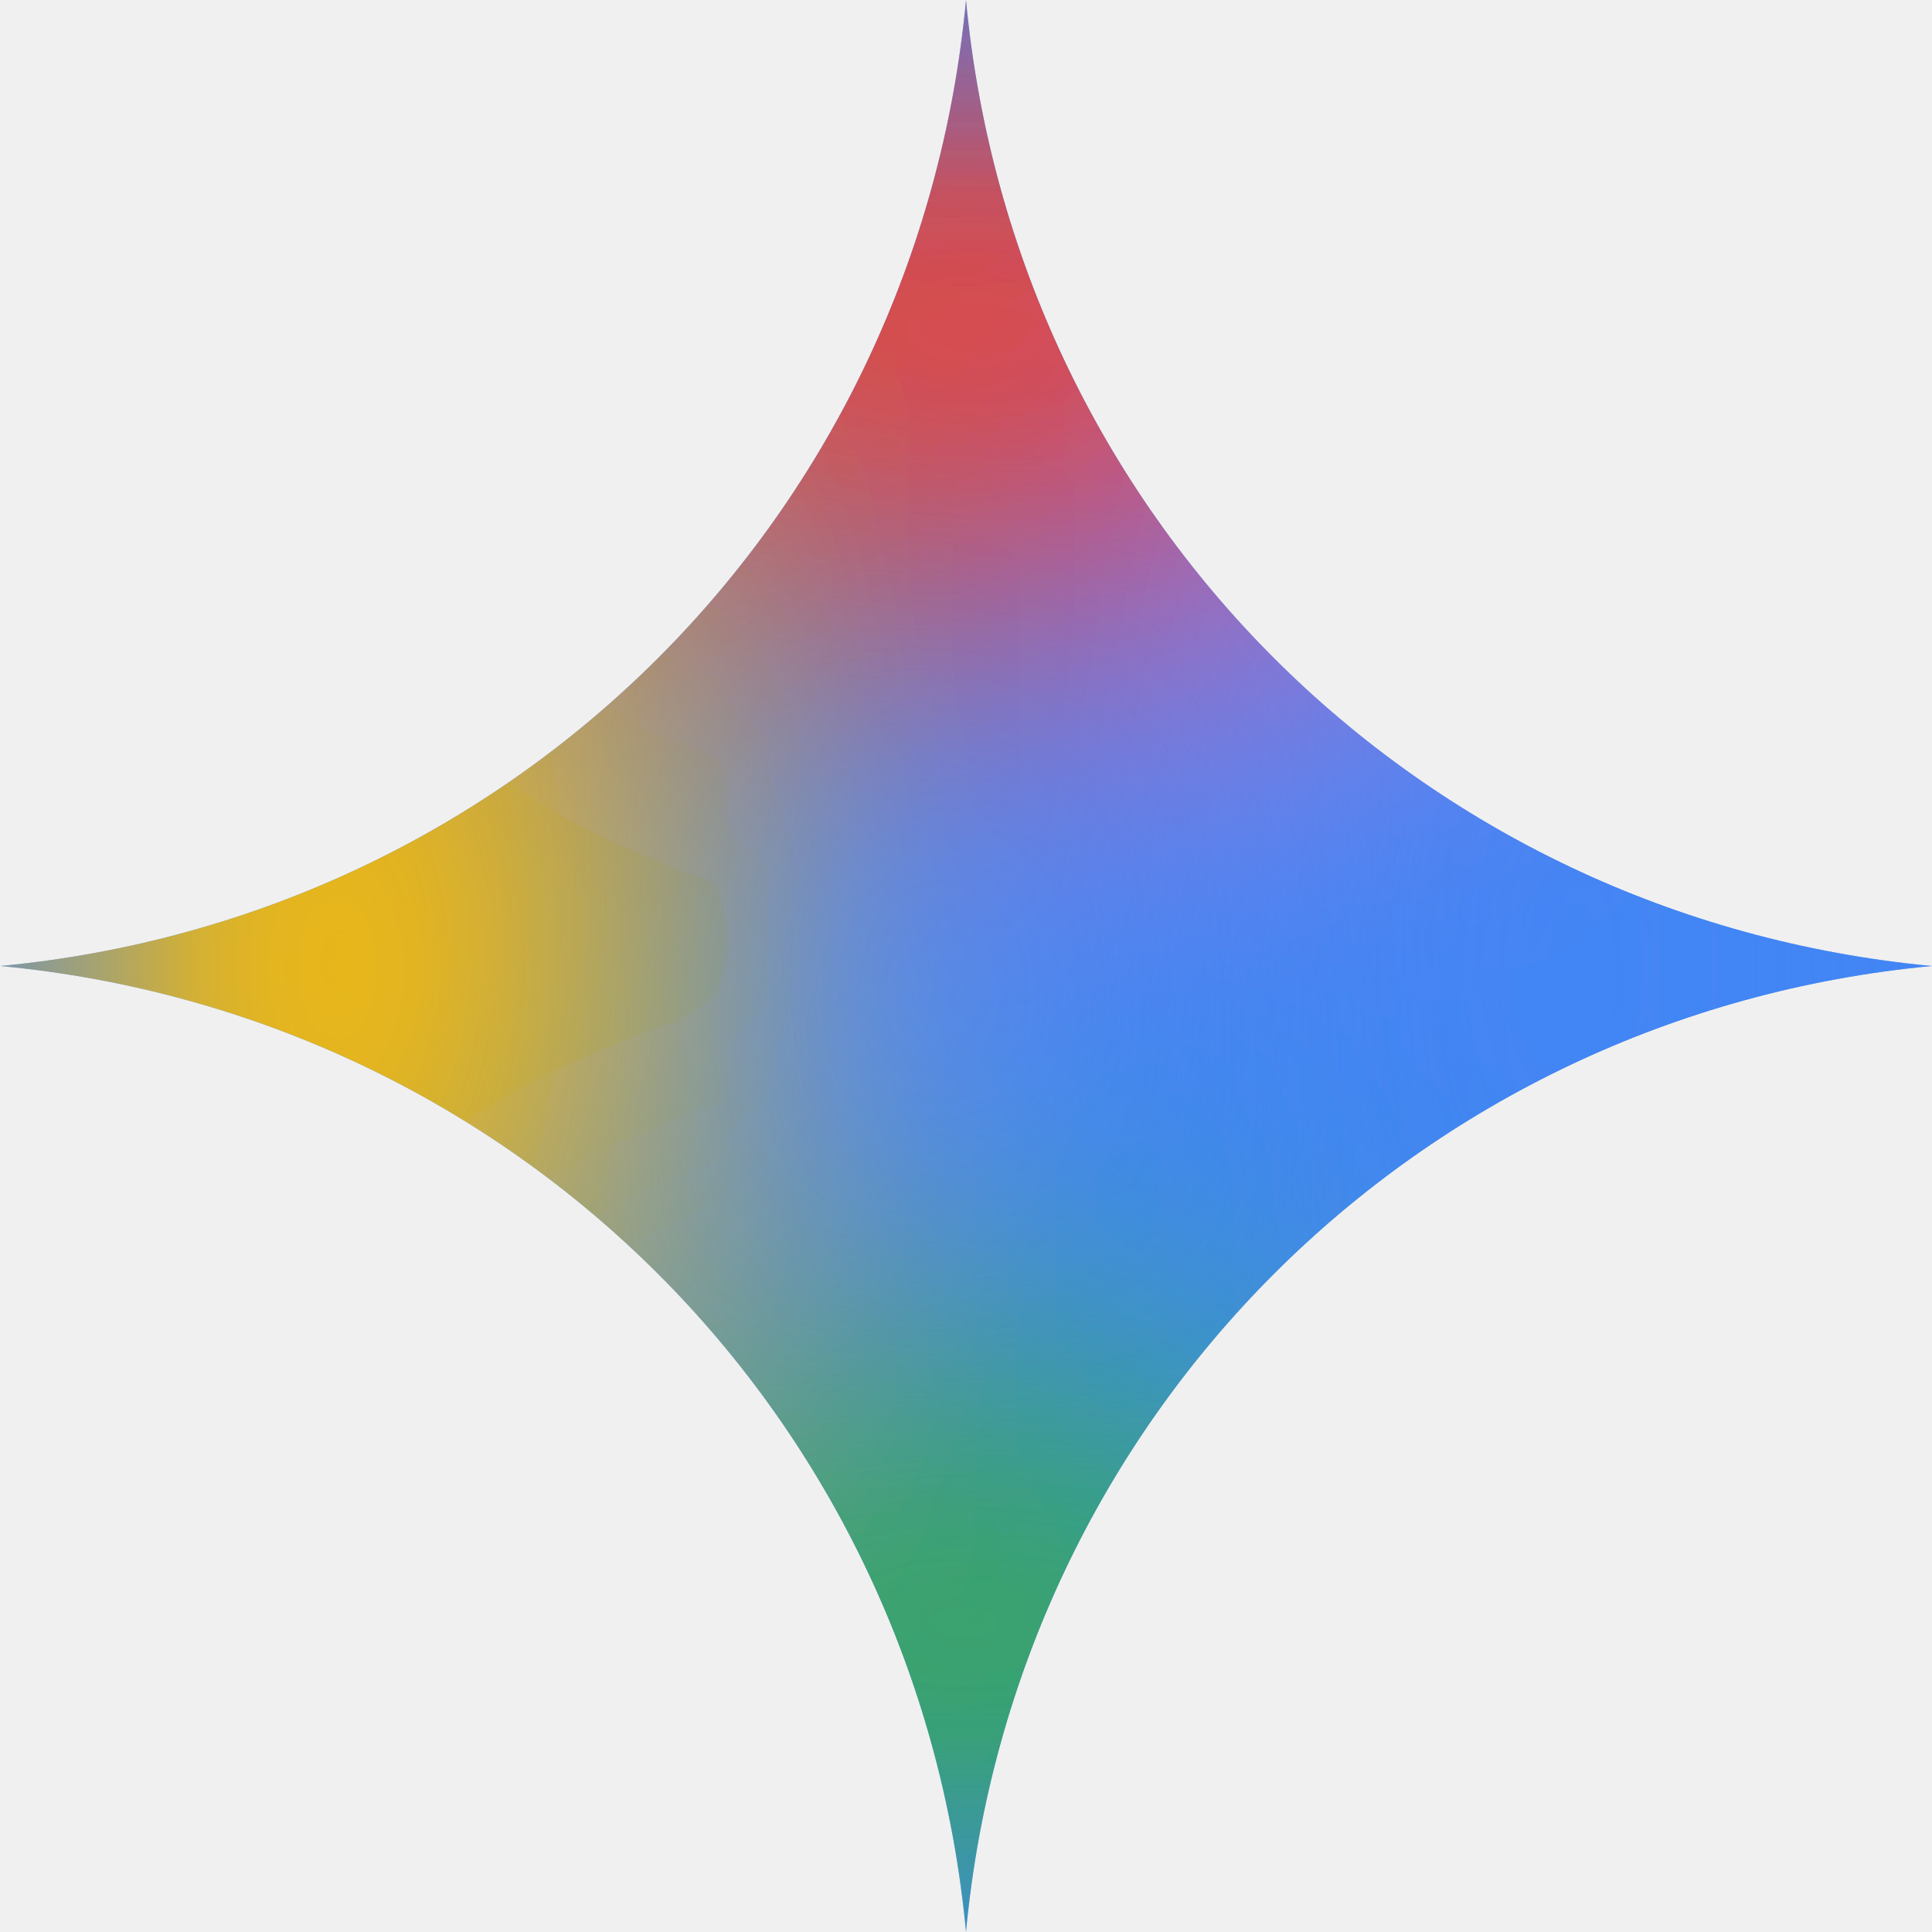
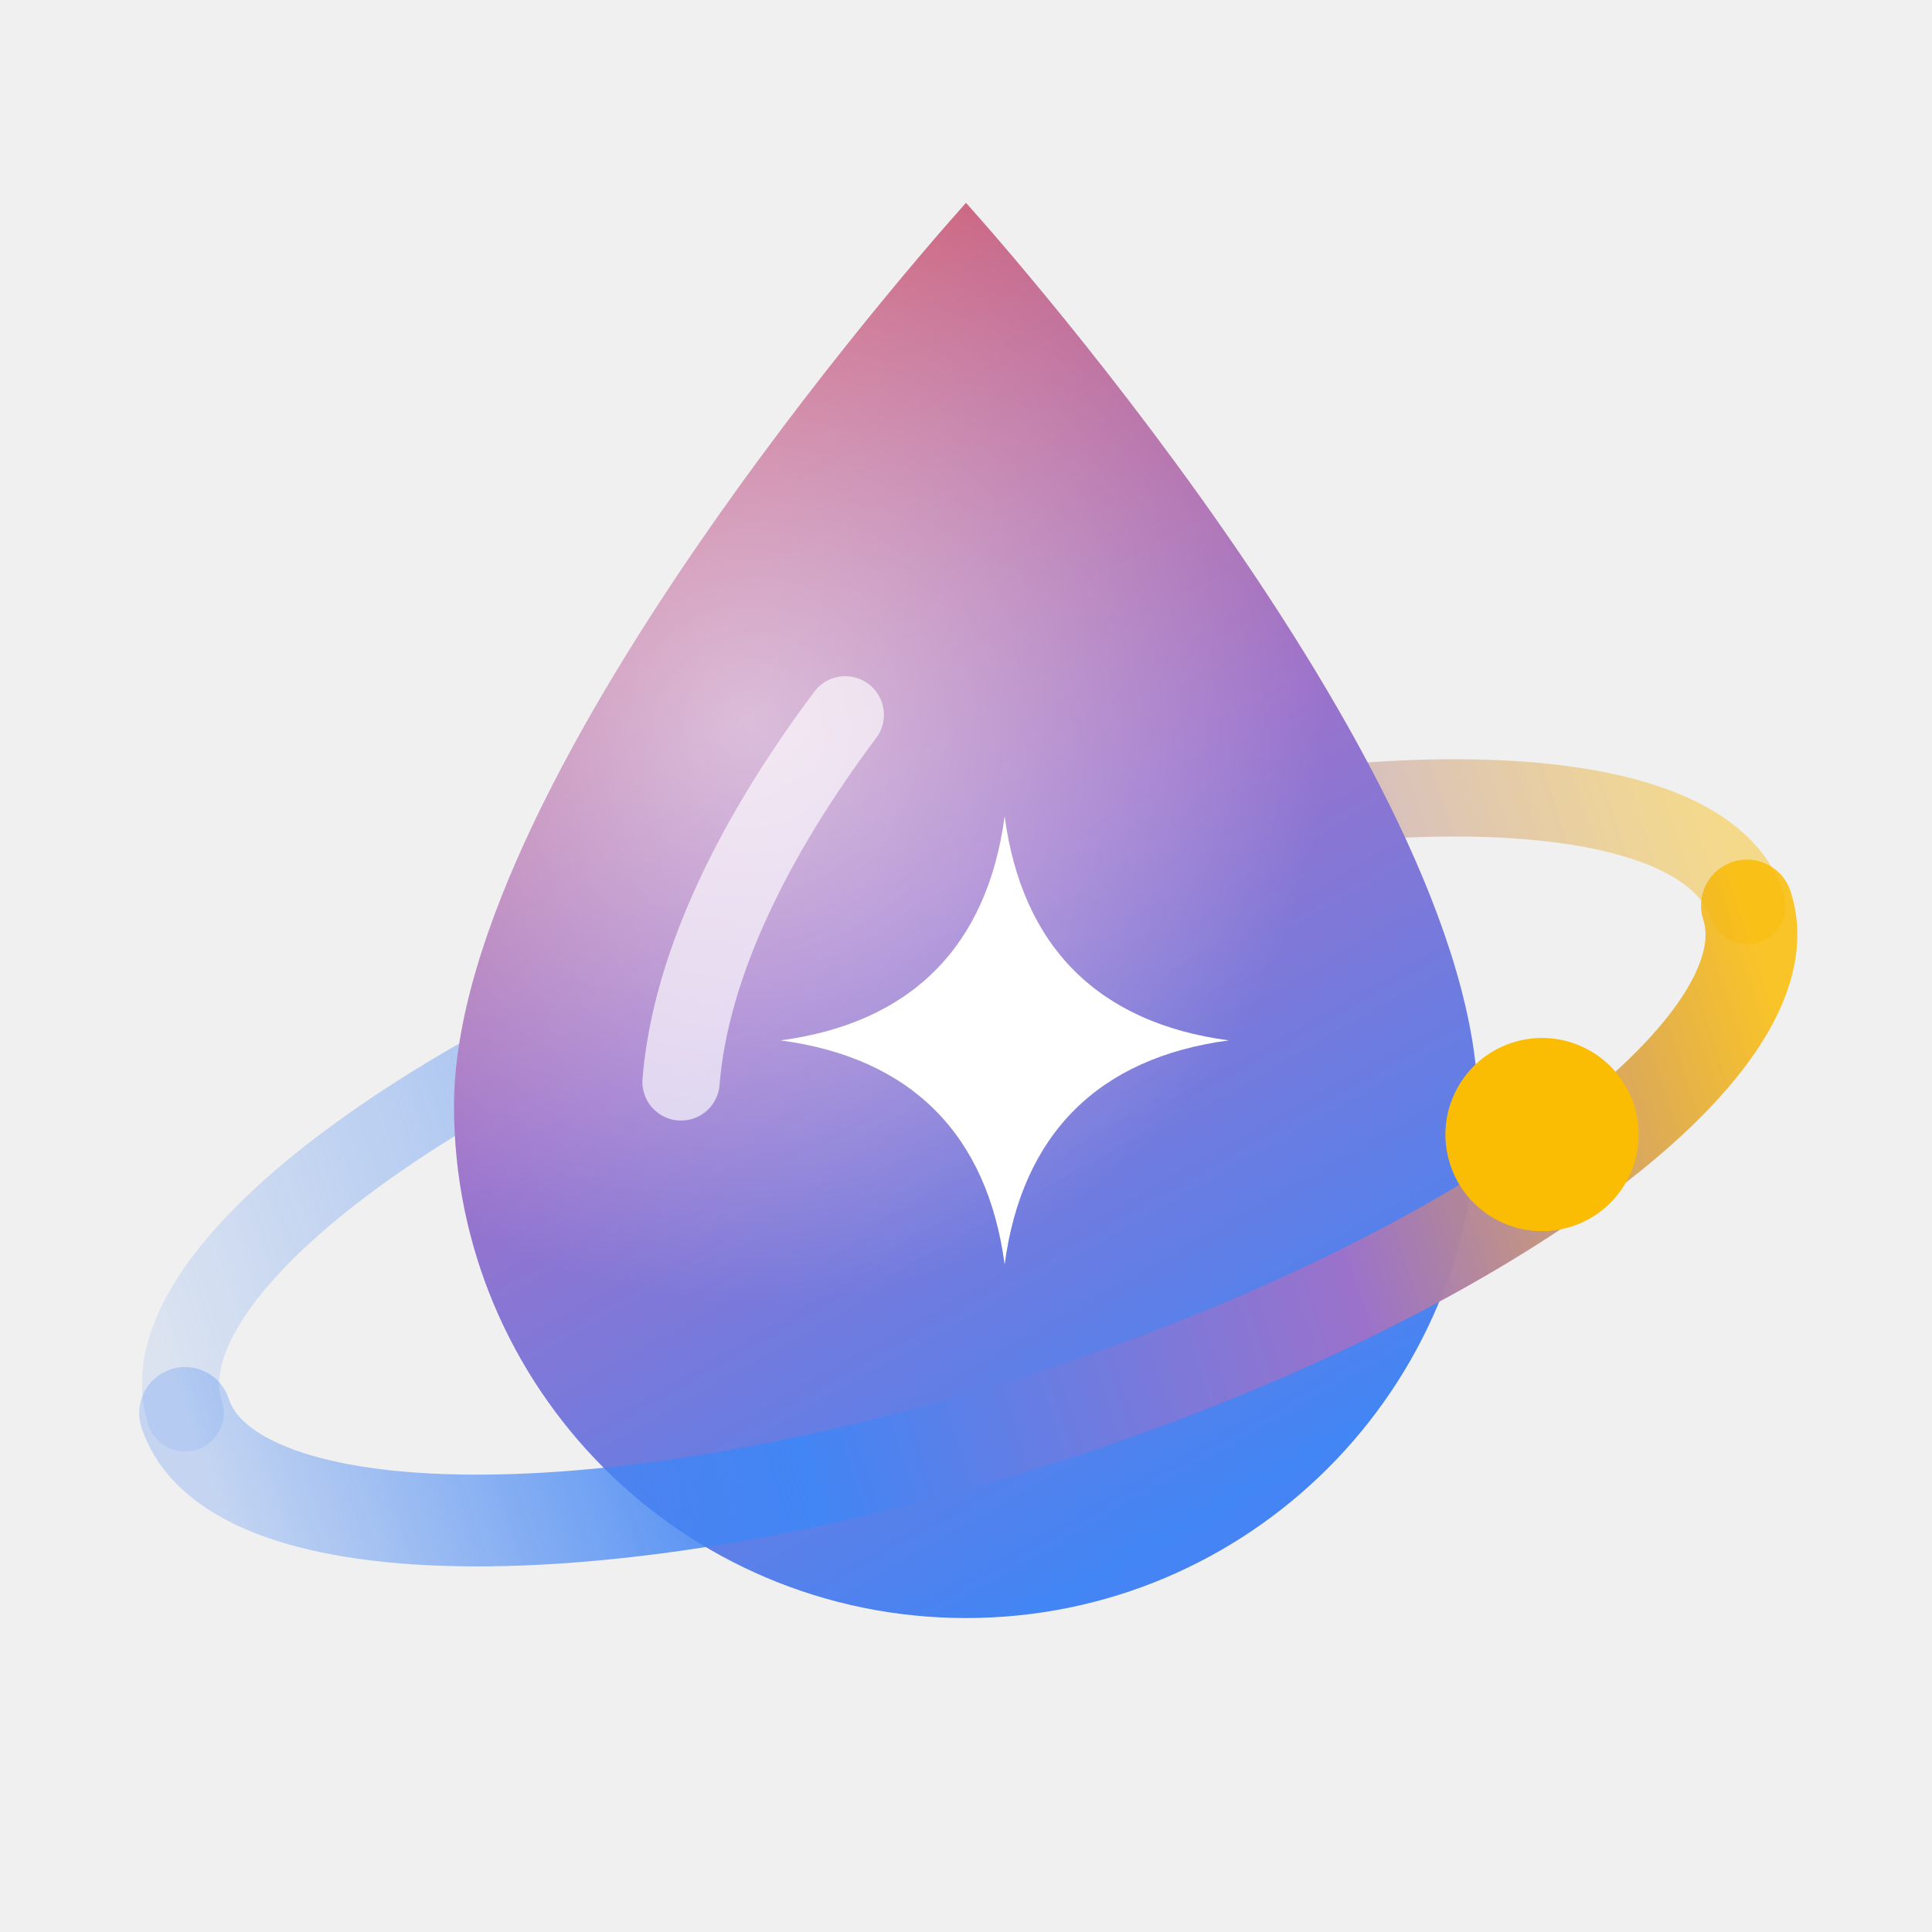
- <svg xmlns="http://www.w3.org/2000/svg" viewBox="0 0 24 24">
+ <svg xmlns="http://www.w3.org/2000/svg" viewBox="0 0 40 40" fill="none">
  <defs>
-     <clipPath id="c">
-       <path d="M12 0C12.6 6.4 17.6 11.4 24 12C17.6 12.6 12.6 17.6 12 24C11.4 17.6 6.4 12.6 0 12C6.4 11.4 11.4 6.4 12 0Z" />
-     </clipPath>
-     <filter id="b" x="-50%" y="-50%" width="200%" height="200%">
-       <feGaussianBlur stdDeviation="2.6" />
-     </filter>
+     <linearGradient id="ink" x1="12" y1="5" x2="29" y2="35" gradientUnits="userSpaceOnUse">
+       <stop stop-color="#d96570" />
+       <stop offset=".45" stop-color="#9b72cb" />
+       <stop offset=".85" stop-color="#4285f4" />
+       <stop offset="1" stop-color="#5c7cfa" />
+     </linearGradient>
+     <linearGradient id="orbit" x1="3" y1="24" x2="37" y2="24" gradientUnits="userSpaceOnUse">
+       <stop stop-color="#4285f4" stop-opacity=".25" />
+       <stop offset=".35" stop-color="#4285f4" />
+       <stop offset=".7" stop-color="#9b72cb" />
+       <stop offset="1" stop-color="#fbbc04" stop-opacity=".85" />
+     </linearGradient>
+     <radialGradient id="shine" cx="0" cy="0" r="1" gradientUnits="userSpaceOnUse" gradientTransform="translate(15.5 15) rotate(60) scale(12)">
+       <stop stop-color="#fff" stop-opacity=".55" />
+       <stop offset="1" stop-color="#fff" stop-opacity="0" />
+     </radialGradient>
  </defs>
-   <g clip-path="url(#c)">
-     <rect width="24" height="24" fill="#4285f4" />
-     <g filter="url(#b)">
-       <circle cx="12" cy="1" r="7" fill="#ea4335" />
-       <circle cx="2" cy="12" r="6.5" fill="#fbbc04" />
-       <circle cx="12" cy="23.5" r="7" fill="#34a853" />
-       <circle cx="22" cy="12" r="7" fill="#4285f4" />
-     </g>
+   <g transform="rotate(-18 20 24)">
+     <path d="M3 24A17 5.6 0 0 1 37 24" stroke="url(#orbit)" stroke-width="1.6" stroke-linecap="round" opacity=".5" />
+   </g>
+   <path d="M20 4.2C20 4.2 9.4 15.9 9.4 22.9a10.6 10.6 0 0 0 21.2 0C30.6 15.9 20 4.2 20 4.2Z" fill="url(#ink)" />
+   <path d="M20 4.2C20 4.2 9.4 15.9 9.4 22.9a10.6 10.6 0 0 0 21.2 0C30.6 15.9 20 4.2 20 4.2Z" fill="url(#shine)" />
+   <path d="M14.1 22.4c.2-2.5 1.6-5.2 3.4-7.6" stroke="#fff" stroke-opacity=".65" stroke-width="1.6" stroke-linecap="round" />
+   <path d="M20.8 16.9c.36 2.7 1.94 4.28 4.64 4.64-2.7.36-4.28 1.94-4.64 4.64-.36-2.7-1.94-4.28-4.64-4.64 2.7-.36 4.28-1.94 4.64-4.64Z" fill="#fff" />
+   <g transform="rotate(-18 20 24)">
+     <path d="M37 24A17 5.6 0 0 1 3 24" stroke="url(#orbit)" stroke-width="1.9" stroke-linecap="round" />
+     <circle cx="31.5" cy="27.2" r="2" fill="#fbbc04" />
  </g>
</svg>
